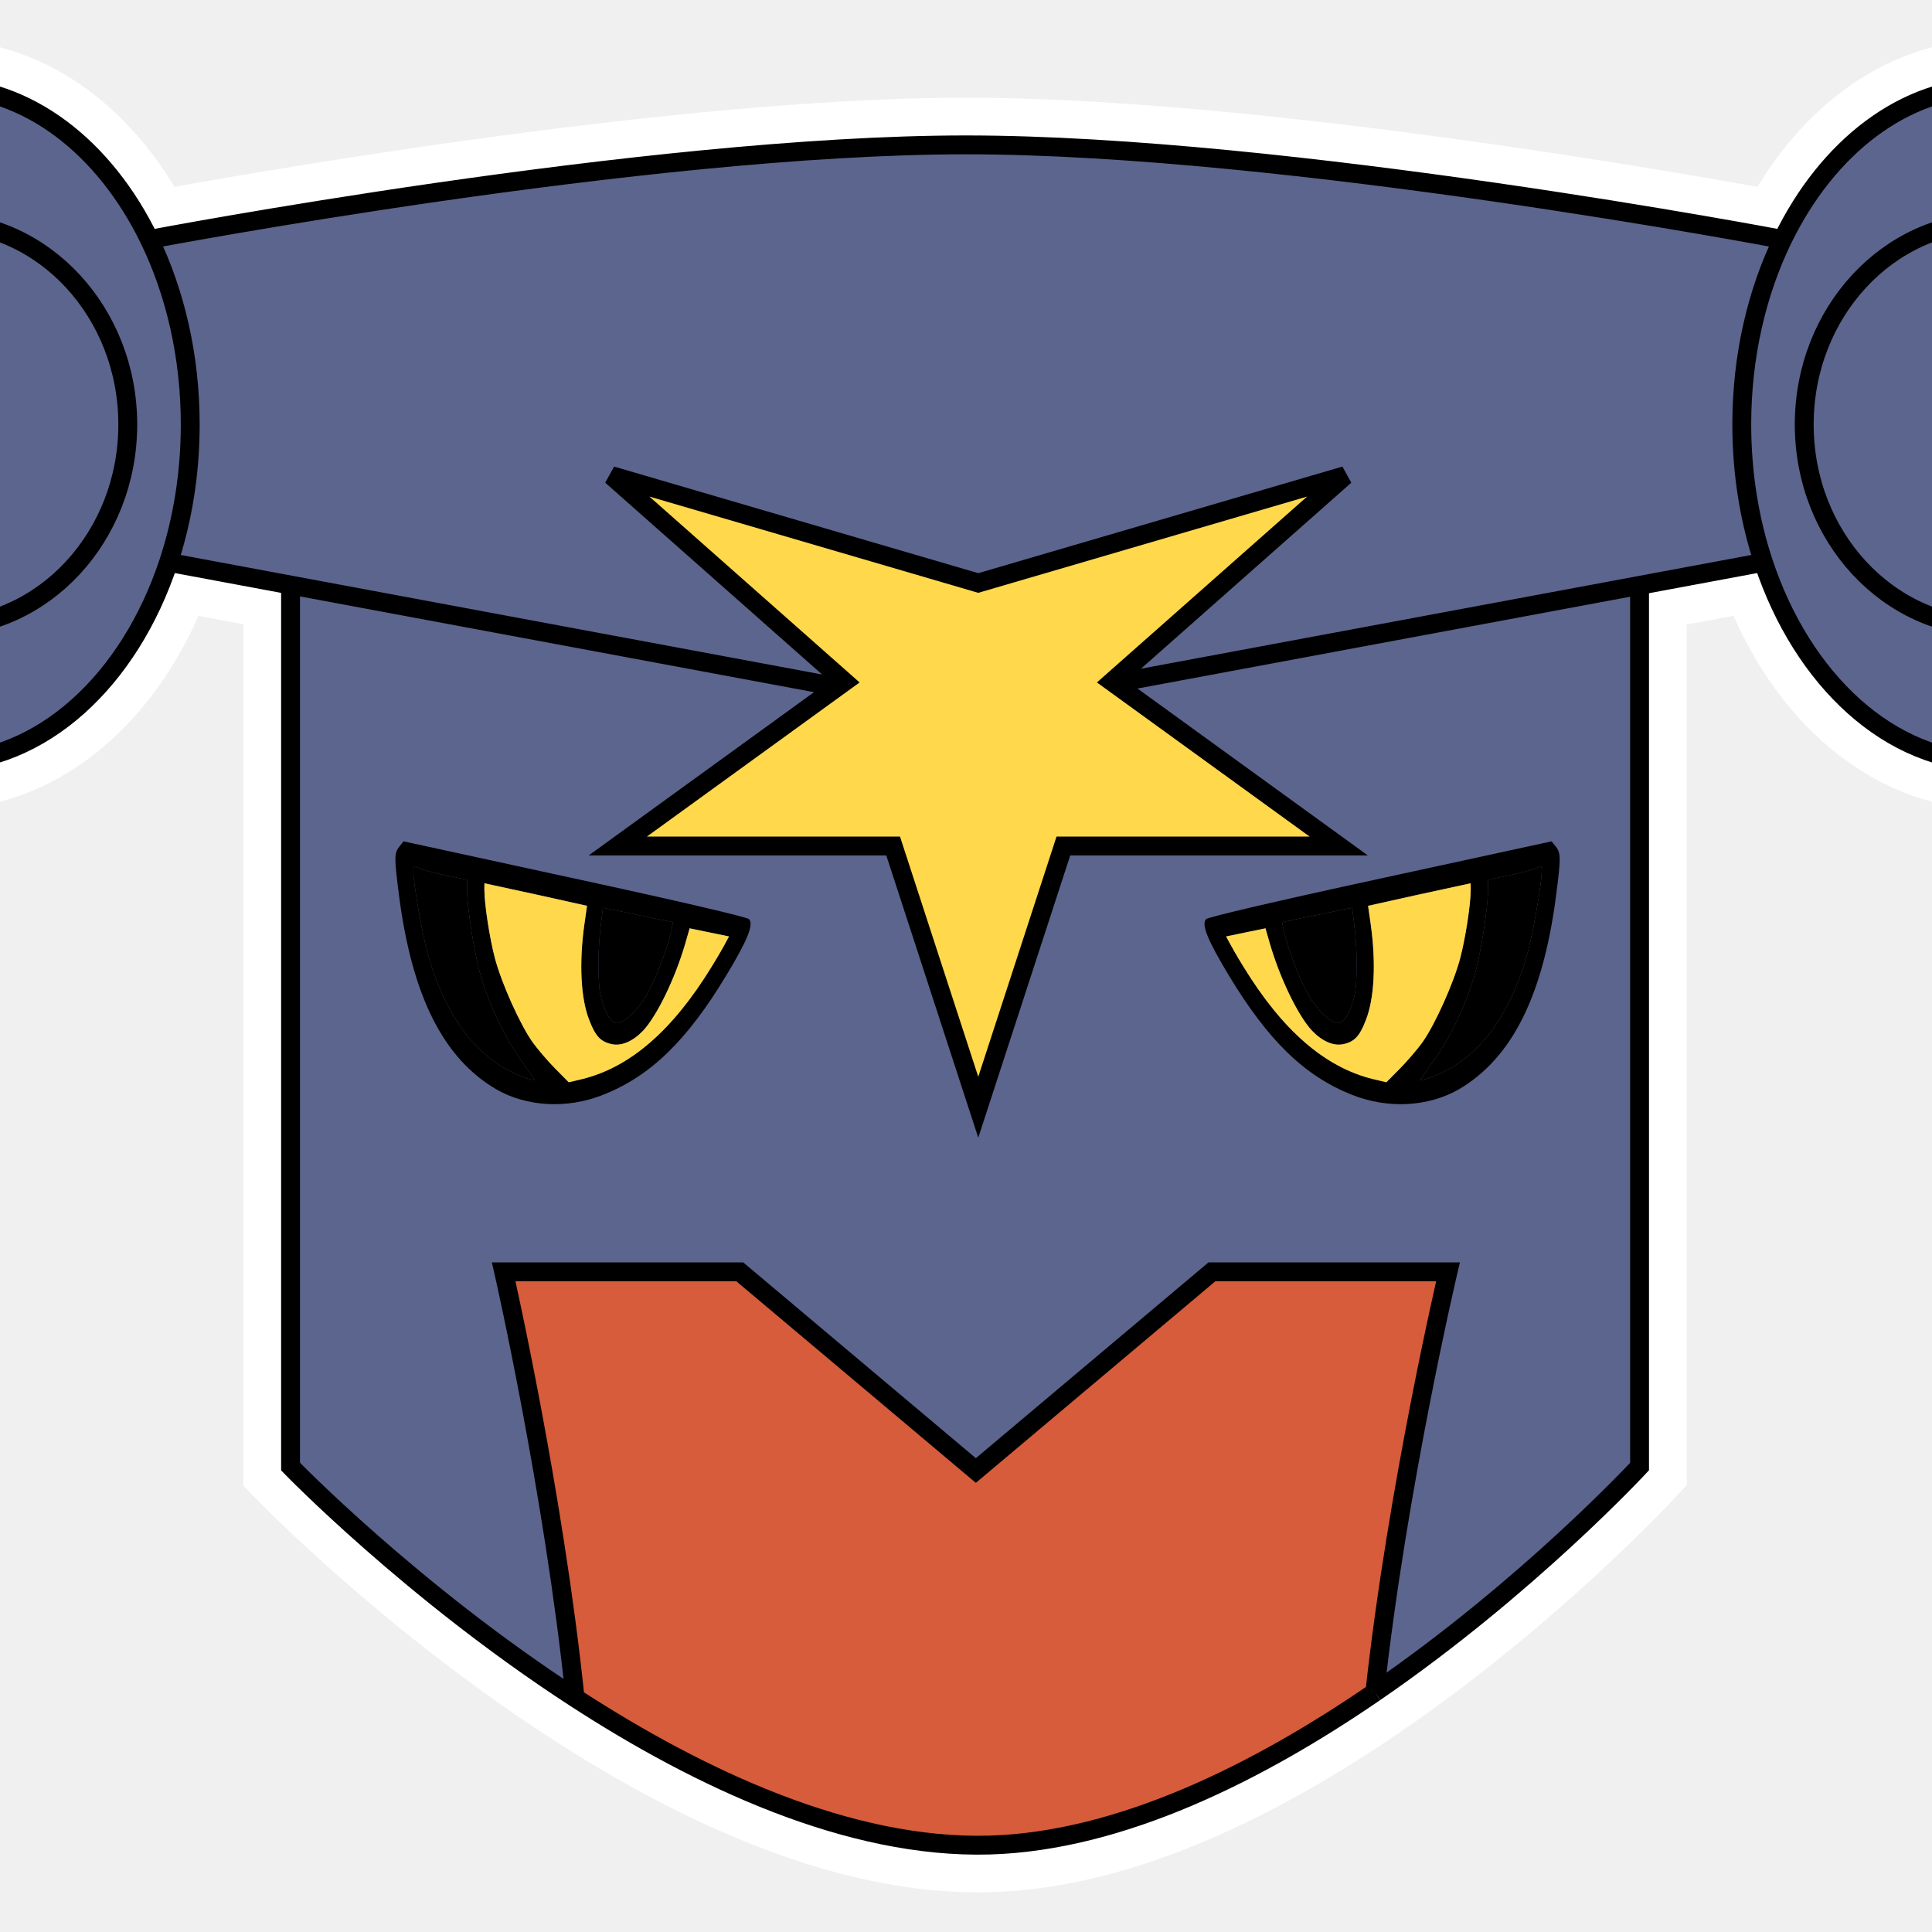
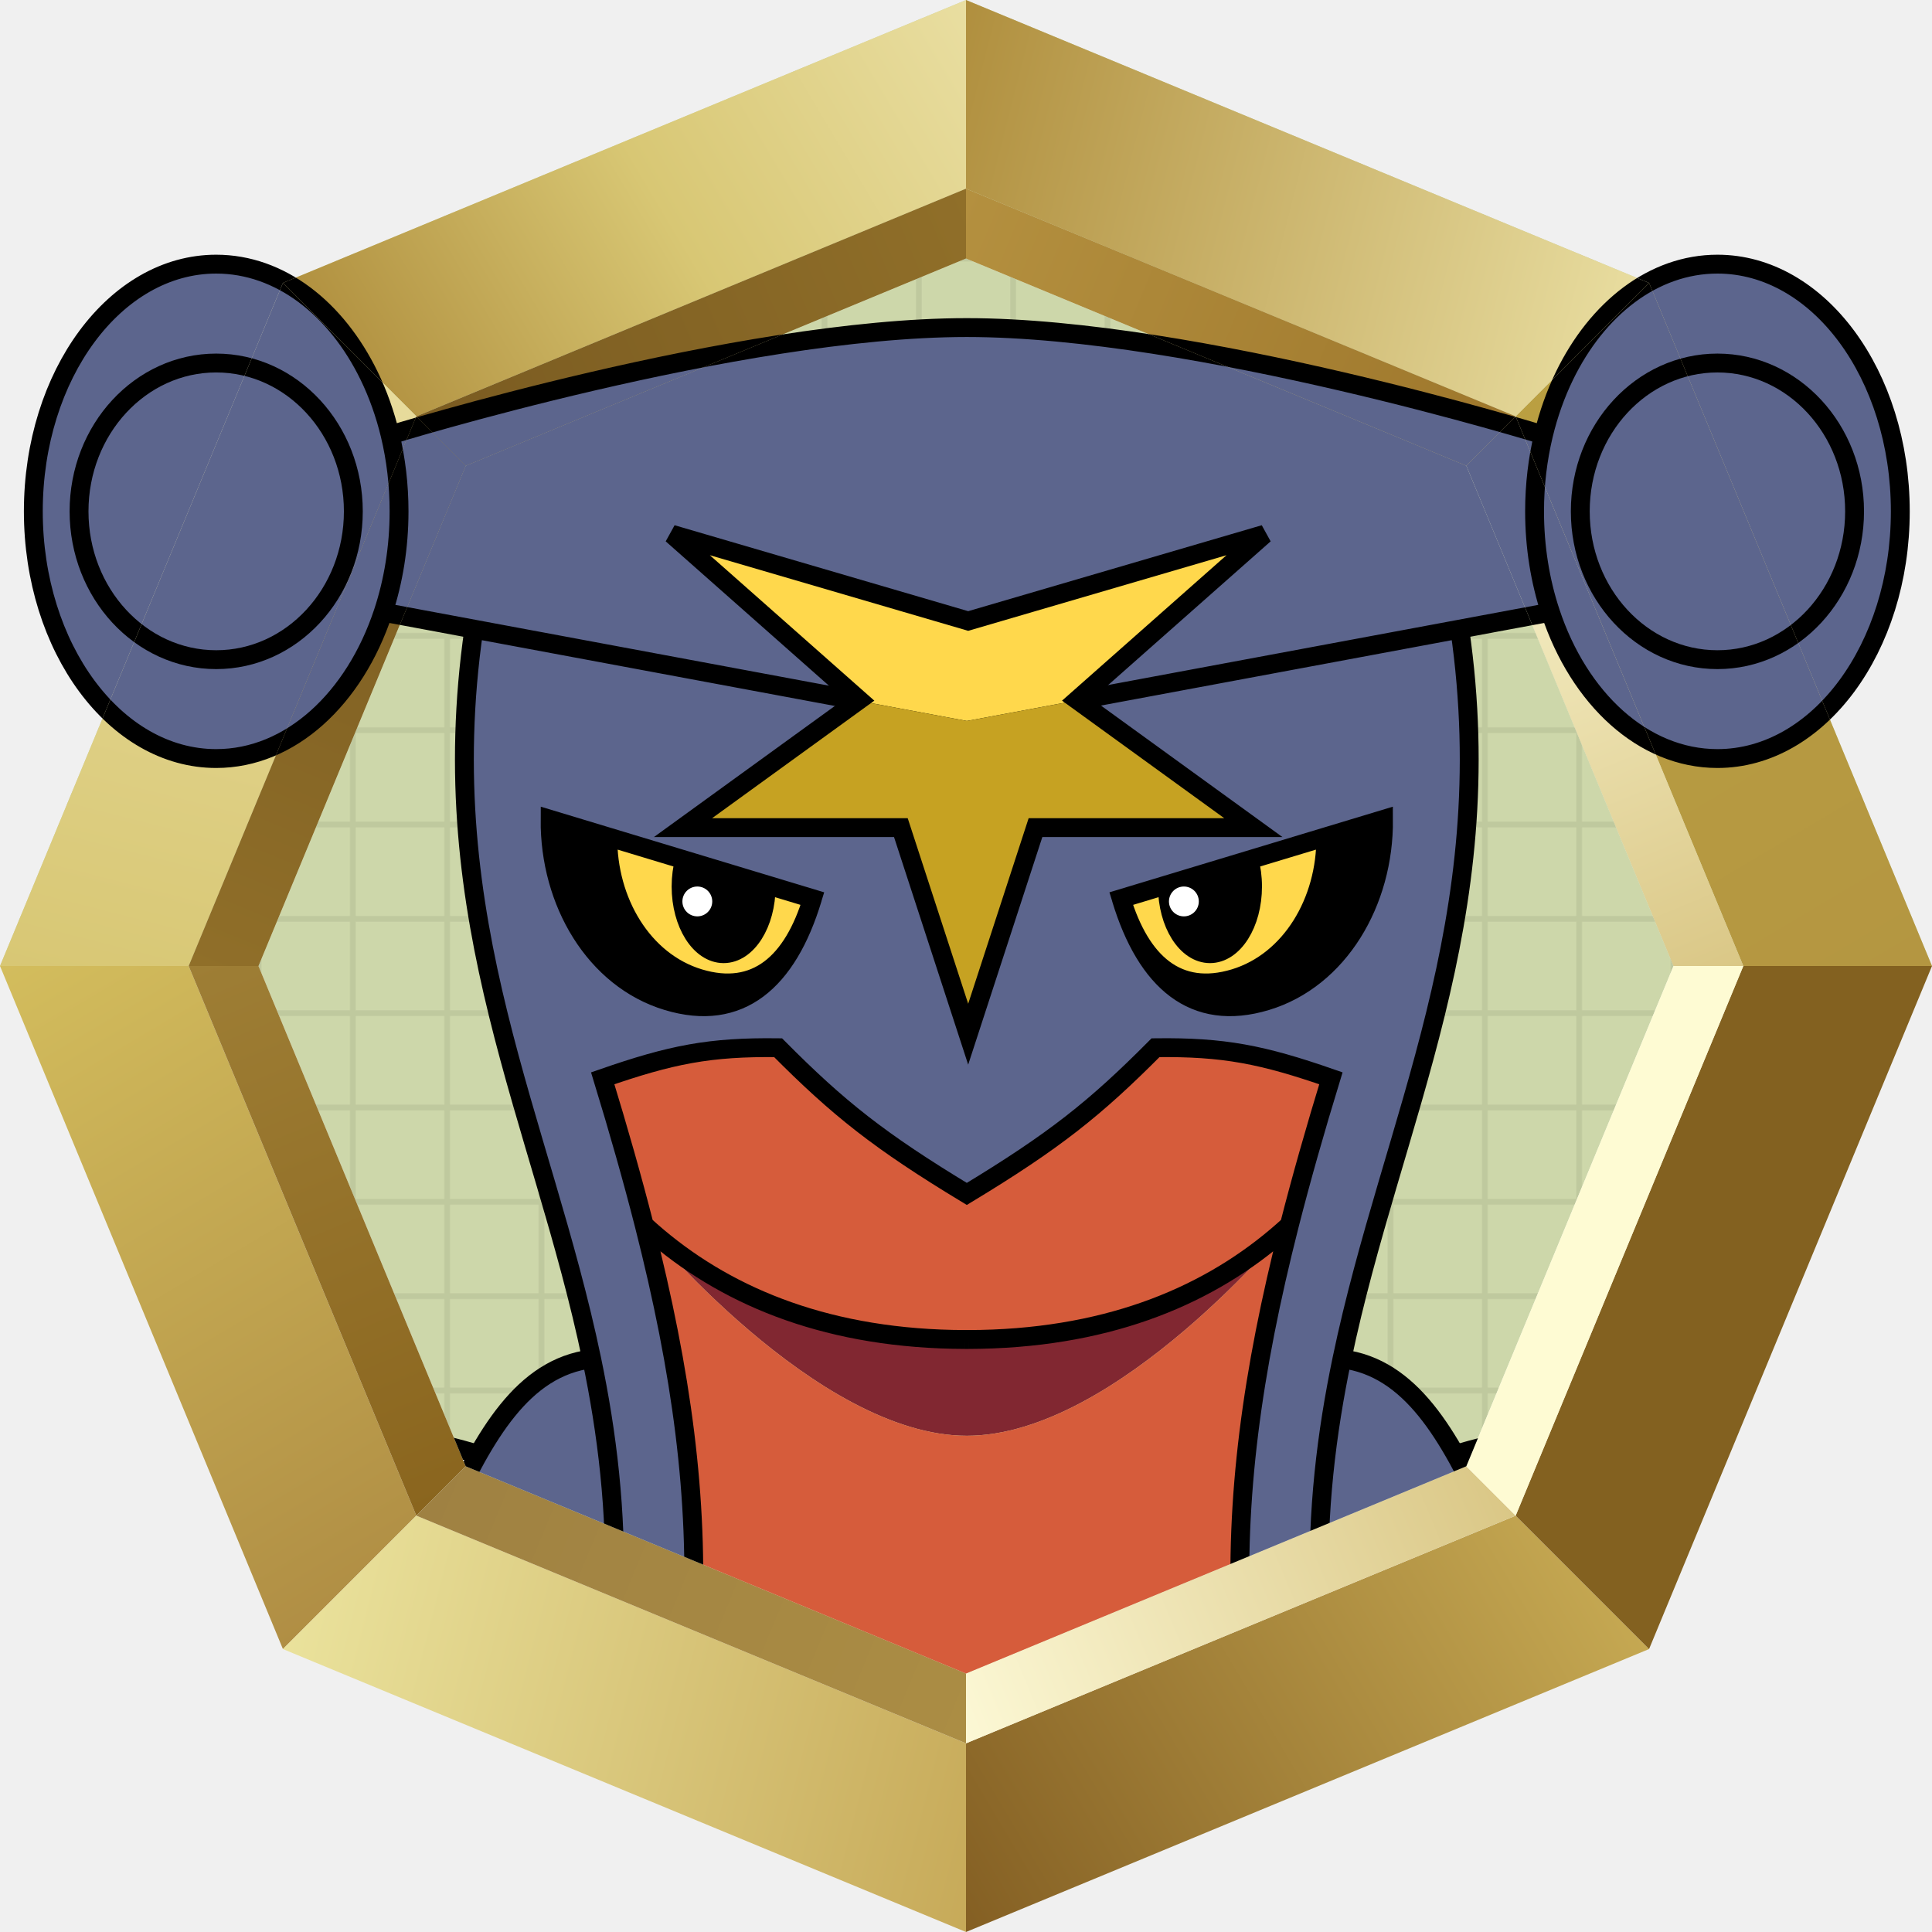
<svg xmlns="http://www.w3.org/2000/svg" width="1024" height="1024" viewBox="0 0 1024 1024" fill="none">
-   <g clip-path="url(#clip0_58_2)">
-     <path fill-rule="evenodd" clip-rule="evenodd" d="M1055.59 404C1128.72 404 1188 323.859 1188 225C1188 126.141 1128.72 46 1055.59 46C1009.25 46 968.47 78.179 944.811 126.908C931.132 155.08 923.176 188.784 923.176 225C923.176 251.013 927.281 275.73 934.663 298.032C955.334 360.486 1001.7 404 1055.59 404ZM956.279 225C956.279 284.315 1000.74 332.4 1055.59 332.4C1110.43 332.4 1154.9 284.315 1154.9 225C1154.9 165.685 1110.43 117.6 1055.59 117.6C1000.74 117.6 956.279 165.685 956.279 225Z" fill="#5C658D" />
-     <path fill-rule="evenodd" clip-rule="evenodd" d="M-164 225C-164 323.859 -104.717 404 -31.588 404C22.298 404 68.666 360.486 89.337 298.032C96.719 275.73 100.824 251.013 100.824 225C100.824 188.784 92.868 155.08 79.189 126.908C55.53 78.179 14.751 46 -31.588 46C-104.717 46 -164 126.141 -164 225ZM67.721 225C67.721 284.315 23.259 332.4 -31.588 332.4C-86.435 332.4 -130.897 284.315 -130.897 225C-130.897 165.685 -86.435 117.6 -31.588 117.6C23.259 117.6 67.721 165.685 67.721 225Z" fill="#5C658D" />
-     <path d="M-31.588 332.4C23.259 332.4 67.721 284.315 67.721 225C67.721 165.685 23.259 117.6 -31.588 117.6C-86.435 117.6 -130.897 165.685 -130.897 225C-130.897 284.315 -86.435 332.4 -31.588 332.4Z" fill="#5C658D" />
-     <path d="M728.704 896.904L728.698 896.959L728.758 896.918C809.886 841.228 869 777.314 869 777.314V310.268L512 376.792L154 310.081V777.314C154 777.314 218.024 843.515 304.794 899.872C293.437 790.409 266.97 674.09 266.97 674.09H392.095L517.22 779.405L642.345 674.09H767.47C767.47 674.09 740.607 788.29 728.704 896.904Z" fill="#5C658D" />
-     <path d="M512 376.792L869 310.268L934.663 298.032C927.281 275.73 923.176 251.013 923.176 225C923.176 188.784 931.132 155.08 944.811 126.908C944.811 126.908 681.989 76.788 512 76.788C342.011 76.788 79.189 126.908 79.189 126.908C92.868 155.08 100.824 188.784 100.824 225C100.824 251.013 96.719 275.73 89.337 298.032L154 310.081L512 376.792Z" fill="#5C658D" />
-     <path d="M1055.59 332.4C1000.74 332.4 956.279 284.315 956.279 225C956.279 165.685 1000.74 117.6 1055.59 117.6C1110.43 117.6 1154.9 165.685 1154.9 225C1154.9 284.315 1110.43 332.4 1055.59 332.4Z" fill="#5C658D" />
-     <path d="M728.698 896.959L728.704 896.904C740.607 788.29 767.47 674.09 767.47 674.09H642.345L517.22 779.405L392.095 674.09H266.97C266.97 674.09 293.437 790.409 304.794 899.872C370.872 942.79 450.141 980 524.37 977.917C594.414 975.951 667.761 938.779 728.698 896.959Z" fill="#D65C3B" />
-     <path d="M154 310V310.081M728.698 896.959L728.704 896.904C740.607 788.29 767.47 674.09 767.47 674.09H642.345L517.22 779.405L392.095 674.09H266.97C266.97 674.09 293.437 790.409 304.794 899.872M728.698 896.959L728.69 897.024M728.698 896.959C728.718 896.945 728.738 896.932 728.758 896.918M728.698 896.959C667.761 938.779 594.414 975.951 524.37 977.917C450.141 980 370.872 942.79 304.794 899.872M728.698 896.959L728.758 896.918M304.796 899.896L304.794 899.872M304.794 899.872C218.024 843.515 154 777.314 154 777.314V310.081M869 310.268V777.314C869 777.314 809.886 841.228 728.758 896.918M154 310.081L512 376.792L869 310.268M869 310.268L934.663 298.032M512 376.792L934.663 298.032M944.811 126.908C968.47 78.179 1009.25 46 1055.59 46C1128.72 46 1188 126.141 1188 225C1188 323.859 1128.72 404 1055.59 404C1001.7 404 955.334 360.486 934.663 298.032C927.281 275.73 923.176 251.013 923.176 225C923.176 188.784 931.132 155.08 944.811 126.908ZM79.189 126.908C55.53 78.179 14.751 46 -31.588 46C-104.717 46 -164 126.141 -164 225C-164 323.859 -104.717 404 -31.588 404C22.298 404 68.666 360.486 89.337 298.032C96.719 275.73 100.824 251.013 100.824 225C100.824 188.784 92.868 155.08 79.189 126.908ZM89.337 298.032L154 310.081M79.189 126.908C79.189 126.908 342.011 76.788 512 76.788C681.989 76.788 944.811 126.908 944.811 126.908M1055.59 332.4C1000.74 332.4 956.279 284.315 956.279 225C956.279 165.685 1000.74 117.6 1055.59 117.6C1110.43 117.6 1154.9 165.685 1154.9 225C1154.9 284.315 1110.43 332.4 1055.59 332.4ZM-31.588 332.4C23.259 332.4 67.721 284.315 67.721 225C67.721 165.685 23.259 117.6 -31.588 117.6C-86.435 117.6 -130.897 165.685 -130.897 225C-130.897 284.315 -86.435 332.4 -31.588 332.4Z" stroke="white" stroke-width="50" />
-     <path fill-rule="evenodd" clip-rule="evenodd" d="M1055.59 404C1128.72 404 1188 323.859 1188 225C1188 126.141 1128.72 46 1055.59 46C1009.25 46 968.47 78.179 944.811 126.908C931.132 155.08 923.176 188.784 923.176 225C923.176 251.013 927.281 275.73 934.663 298.032C955.334 360.486 1001.7 404 1055.59 404ZM956.279 225C956.279 284.315 1000.74 332.4 1055.59 332.4C1110.43 332.4 1154.9 284.315 1154.9 225C1154.9 165.685 1110.43 117.6 1055.59 117.6C1000.74 117.6 956.279 165.685 956.279 225Z" fill="#5C658D" />
-     <path fill-rule="evenodd" clip-rule="evenodd" d="M-164 225C-164 323.859 -104.717 404 -31.588 404C22.298 404 68.666 360.486 89.337 298.032C96.719 275.73 100.824 251.013 100.824 225C100.824 188.784 92.868 155.08 79.189 126.908C55.53 78.179 14.751 46 -31.588 46C-104.717 46 -164 126.141 -164 225ZM67.721 225C67.721 284.315 23.259 332.4 -31.588 332.4C-86.435 332.4 -130.897 284.315 -130.897 225C-130.897 165.685 -86.435 117.6 -31.588 117.6C23.259 117.6 67.721 165.685 67.721 225Z" fill="#5C658D" />
-     <path d="M-31.588 332.4C23.259 332.4 67.721 284.315 67.721 225C67.721 165.685 23.259 117.6 -31.588 117.6C-86.435 117.6 -130.897 165.685 -130.897 225C-130.897 284.315 -86.435 332.4 -31.588 332.4Z" fill="#5C658D" />
-     <path d="M728.704 896.904L728.698 896.959L728.758 896.918C809.886 841.228 869 777.314 869 777.314V310.268L512 376.792L154 310.081V777.314C154 777.314 218.024 843.515 304.794 899.872C293.437 790.409 266.97 674.09 266.97 674.09H392.095L517.22 779.405L642.345 674.09H767.47C767.47 674.09 740.607 788.29 728.704 896.904Z" fill="#5C658D" />
-     <path d="M512 376.792L869 310.268L934.663 298.032C927.281 275.73 923.176 251.013 923.176 225C923.176 188.784 931.132 155.08 944.811 126.908C944.811 126.908 681.989 76.788 512 76.788C342.011 76.788 79.189 126.908 79.189 126.908C92.868 155.08 100.824 188.784 100.824 225C100.824 251.013 96.719 275.73 89.337 298.032L154 310.081L512 376.792Z" fill="#5C658D" />
-     <path d="M1055.59 332.4C1000.74 332.4 956.279 284.315 956.279 225C956.279 165.685 1000.74 117.6 1055.59 117.6C1110.43 117.6 1154.9 165.685 1154.9 225C1154.9 284.315 1110.43 332.4 1055.59 332.4Z" fill="#5C658D" />
-     <path d="M728.698 896.959L728.704 896.904C740.607 788.29 767.47 674.09 767.47 674.09H642.345L517.22 779.405L392.095 674.09H266.97C266.97 674.09 293.437 790.409 304.794 899.872C370.872 942.79 450.141 980 524.37 977.917C594.414 975.951 667.761 938.779 728.698 896.959Z" fill="#D65C3B" />
-     <path d="M154 310V310.081M728.698 896.959L728.704 896.904C740.607 788.29 767.47 674.09 767.47 674.09H642.345L517.22 779.405L392.095 674.09H266.97C266.97 674.09 293.437 790.409 304.794 899.872M728.698 896.959L728.69 897.024M728.698 896.959C728.718 896.945 728.738 896.932 728.758 896.918M728.698 896.959C667.761 938.779 594.414 975.951 524.37 977.917C450.141 980 370.872 942.79 304.794 899.872M728.698 896.959L728.758 896.918M304.796 899.896L304.794 899.872M304.794 899.872C218.024 843.515 154 777.314 154 777.314V310.081M869 310.268V777.314C869 777.314 809.886 841.228 728.758 896.918M154 310.081L512 376.792L869 310.268M869 310.268L934.663 298.032M512 376.792L934.663 298.032M944.811 126.908C968.47 78.179 1009.25 46 1055.59 46C1128.72 46 1188 126.141 1188 225C1188 323.859 1128.72 404 1055.59 404C1001.7 404 955.334 360.486 934.663 298.032C927.281 275.73 923.176 251.013 923.176 225C923.176 188.784 931.132 155.08 944.811 126.908ZM79.189 126.908C55.53 78.179 14.751 46 -31.588 46C-104.717 46 -164 126.141 -164 225C-164 323.859 -104.717 404 -31.588 404C22.298 404 68.666 360.486 89.337 298.032C96.719 275.73 100.824 251.013 100.824 225C100.824 188.784 92.868 155.08 79.189 126.908ZM89.337 298.032L154 310.081M79.189 126.908C79.189 126.908 342.011 76.788 512 76.788C681.989 76.788 944.811 126.908 944.811 126.908M1055.59 332.4C1000.74 332.4 956.279 284.315 956.279 225C956.279 165.685 1000.74 117.6 1055.59 117.6C1110.43 117.6 1154.9 165.685 1154.9 225C1154.9 284.315 1110.43 332.4 1055.59 332.4ZM-31.588 332.4C23.259 332.4 67.721 284.315 67.721 225C67.721 165.685 23.259 117.6 -31.588 117.6C-86.435 117.6 -130.897 165.685 -130.897 225C-130.897 284.315 -86.435 332.4 -31.588 332.4Z" stroke="black" stroke-width="10" />
-     <path fill-rule="evenodd" clip-rule="evenodd" d="M211.777 448.555C208.845 452.174 208.884 454.512 211.615 475.605C218.627 528.451 235.137 560.975 262.991 577.345C279.185 586.653 300.587 587.861 319.637 580.283C344.798 570.326 364.067 551.582 384.933 517.005C396.325 498.094 399.55 490.022 397.015 487.17C395.99 486.085 360.744 477.801 304.643 465.656L213.879 445.931L211.777 448.555ZM247.577 466.272L236.393 463.967C230.203 462.691 223.799 460.935 222.088 460.145C219.294 458.55 219.065 458.648 219.102 462.005C219.091 468.118 223.583 493.798 226.348 504.123C235.789 539.123 253.358 561.964 277.344 570.839C280.823 572.138 283.519 572.694 283.306 572.213C283.093 571.733 279.634 566.797 275.52 560.998C266.838 548.58 258.592 531.009 254.311 515.42C251.106 503.693 247.636 481.136 247.581 471.806L247.577 466.272ZM312.301 540.622C307.784 529.207 306.875 510.382 309.722 490.001L311.138 480.1L283.965 474.063L256.763 468.165L256.729 471.362C256.701 479.073 259.508 497.271 262.315 507.896C265.759 520.983 275.666 543.119 282.371 552.509C284.961 556.101 290.244 562.286 294.204 566.305L301.44 573.621L308.336 571.984C333.975 565.765 356.556 546.103 377.279 512.224C380.556 506.929 383.82 501.195 384.693 499.482L386.383 496.336L375.898 494.175L365.514 492.035L363.274 499.873C357.861 518.56 348.279 538.281 340.916 546.228C335.598 551.83 329.529 554.511 324.436 553.461C318.445 552.226 315.611 549.312 312.301 540.622ZM343.063 526.722C347.615 518.778 354.009 501.895 355.736 493.514L356.715 488.765L338.142 484.937L319.57 481.11L318.484 489.914C316.85 502.39 316.777 519.412 318.162 526.832C319.732 534.873 323.344 541.587 326.539 542.246C330.134 542.987 338.11 535.603 343.063 526.722Z" fill="black" />
-     <path d="M236.393 463.967L247.577 466.272L247.581 471.806C247.636 481.136 251.106 503.693 254.311 515.42C258.592 531.009 266.838 548.58 275.52 560.998C279.634 566.797 283.093 571.733 283.306 572.213C283.519 572.694 280.823 572.138 277.344 570.839C253.358 561.964 235.789 539.123 226.348 504.123C223.583 493.798 219.091 468.118 219.102 462.005C219.065 458.648 219.294 458.55 222.088 460.145C223.799 460.935 230.203 462.691 236.393 463.967Z" fill="black" />
-     <path d="M355.736 493.514C354.009 501.895 347.615 518.778 343.063 526.722C338.11 535.603 330.134 542.987 326.539 542.246C323.344 541.587 319.732 534.873 318.162 526.832C316.777 519.412 316.85 502.39 318.484 489.914L319.57 481.11L338.142 484.937L356.715 488.765L355.736 493.514Z" fill="black" />
-     <path d="M309.722 490.001C306.875 510.382 307.784 529.207 312.301 540.622C315.611 549.312 318.445 552.226 324.436 553.461C329.529 554.511 335.598 551.83 340.916 546.228C348.279 538.281 357.861 518.56 363.274 499.873L365.514 492.035L375.898 494.175L386.383 496.336L384.693 499.482C383.82 501.195 380.556 506.929 377.279 512.224C356.556 546.103 333.975 565.765 308.336 571.984L301.44 573.621L294.204 566.305C290.244 562.286 284.961 556.101 282.371 552.509C275.666 543.119 265.759 520.983 262.315 507.896C259.508 497.271 256.701 479.073 256.729 471.362L256.763 468.165L283.965 474.063L311.138 480.1L309.722 490.001Z" fill="#FFD84C" />
-     <path fill-rule="evenodd" clip-rule="evenodd" d="M824.47 448.555C827.402 452.174 827.363 454.512 824.632 475.605C817.619 528.451 801.11 560.975 773.256 577.345C757.062 586.653 735.659 587.861 716.61 580.283C691.449 570.326 672.18 551.582 651.314 517.005C639.921 498.094 636.696 490.022 639.231 487.17C640.257 486.085 675.503 477.801 731.604 465.656L822.368 445.931L824.47 448.555ZM788.67 466.272L799.853 463.967C806.044 462.691 812.448 460.935 814.159 460.145C816.953 458.55 817.182 458.648 817.145 462.005C817.156 468.118 812.663 493.798 809.899 504.123C800.458 539.123 782.889 561.964 758.903 570.839C755.424 572.138 752.728 572.694 752.941 572.213C753.154 571.733 756.613 566.797 760.726 560.998C769.409 548.58 777.654 531.009 781.936 515.42C785.14 503.693 788.611 481.136 788.666 471.806L788.67 466.272ZM723.946 540.622C728.463 529.207 729.372 510.382 726.524 490.001L725.108 480.1L752.282 474.063L779.484 468.165L779.518 471.362C779.546 479.073 776.738 497.271 773.932 507.896C770.487 520.983 760.581 543.119 753.876 552.509C751.286 556.101 746.002 562.286 742.043 566.305L734.806 573.621L727.911 571.984C702.272 565.765 679.691 546.103 658.968 512.224C655.691 506.929 652.427 501.195 651.554 499.482L649.864 496.336L660.349 494.175L670.733 492.035L672.973 499.873C678.386 518.56 687.968 538.281 695.331 546.228C700.649 551.83 706.718 554.511 711.811 553.461C717.802 552.226 720.636 549.312 723.946 540.622ZM693.184 526.722C688.632 518.778 682.238 501.895 680.511 493.514L679.532 488.765L698.104 484.937L716.677 481.11L717.763 489.914C719.397 502.39 719.47 519.412 718.085 526.832C716.515 534.873 712.903 541.587 709.707 542.246C706.113 542.987 698.137 535.603 693.184 526.722Z" fill="black" />
-     <path d="M799.853 463.967L788.67 466.272L788.666 471.806C788.611 481.136 785.14 503.693 781.936 515.42C777.654 531.009 769.409 548.58 760.726 560.998C756.613 566.797 753.154 571.733 752.941 572.213C752.728 572.694 755.424 572.138 758.903 570.839C782.889 561.964 800.458 539.123 809.899 504.123C812.663 493.798 817.156 468.118 817.145 462.005C817.182 458.648 816.953 458.55 814.159 460.145C812.448 460.935 806.044 462.691 799.853 463.967Z" fill="black" />
-     <path d="M680.511 493.514C682.238 501.895 688.632 518.778 693.184 526.722C698.137 535.603 706.113 542.987 709.707 542.246C712.903 541.587 716.515 534.873 718.085 526.832C719.47 519.412 719.397 502.39 717.763 489.914L716.677 481.11L698.104 484.937L679.532 488.765L680.511 493.514Z" fill="black" />
-     <path d="M726.524 490.001C729.372 510.382 728.463 529.207 723.946 540.622C720.636 549.312 717.802 552.226 711.811 553.461C706.718 554.511 700.649 551.83 695.331 546.228C687.968 538.281 678.386 518.56 672.973 499.873L670.733 492.035L660.349 494.175L649.864 496.336L651.554 499.482C652.427 501.195 655.691 506.929 658.968 512.224C679.691 546.103 702.272 565.765 727.911 571.984L734.806 573.621L742.043 566.305C746.002 562.286 751.286 556.101 753.876 552.509C760.581 543.119 770.487 520.983 773.932 507.896C776.738 497.271 779.546 479.073 779.518 471.362L779.484 468.165L752.282 474.063L725.108 480.1L726.524 490.001Z" fill="#FFD84C" />
-     <path d="M594.056 357.192L589.382 361.325L594.435 364.986L709.557 448.397H563.613L562.489 451.849L518.5 586.86L474.511 451.849L473.387 448.397H327.443L442.565 364.986L447.618 361.325L442.944 357.192L324.09 252.091L517.095 308.593L518.5 309.004L519.904 308.593L712.909 252.091L594.056 357.192Z" fill="#FFD84C" stroke="black" stroke-width="10" />
+   <mask id="mask0_2_39" style="mask-type:alpha" maskUnits="userSpaceOnUse" x="0" y="0" width="1024" height="887">
+     <path d="M777.165 246.835L512 137L246.835 246.835L137 512L246.835 777.165L512 887L777.165 777.165L887 512L777.165 246.835Z" fill="#D9D9D9" />
+     <path d="M149.961 149.961L0 512H100L220.672 220.672L149.961 149.961Z" fill="#D9D9D9" />
+     <path d="M220.672 220.672L100 512H137L246.835 246.835L220.672 220.672Z" fill="#D9D9D9" />
+     <path d="M512 0L149.961 149.961L220.672 220.672L512 100V0Z" fill="#D9D9D9" />
+     <path d="M512 100L220.672 220.672L246.835 246.835L512 137V100Z" fill="#D9D9D9" />
+     <path d="M803.328 220.672L512 100V137L777.165 246.835L803.328 220.672Z" fill="#D9D9D9" />
+     <path d="M512 100L803.328 220.672L874.039 149.961L512 0V100Z" fill="#D9D9D9" />
+     <path d="M924 512L803.328 220.672L777.165 246.835L887 512H924Z" fill="#D9D9D9" />
+     <path d="M803.328 220.672L924 512H1024L874.039 149.961L803.328 220.672Z" fill="#D9D9D9" />
+   </mask>
+   <g mask="url(#mask0_2_39)">
+     <rect width="1024" height="1024" fill="url(#pattern0_2_39)" />
+   </g>
+   <path d="M512 0L149.961 149.961L220.672 220.672L512 100V0Z" fill="url(#paint0_linear_2_39)" />
+   <path d="M149.961 149.961L0 512H100L220.672 220.672L149.961 149.961Z" fill="url(#paint1_linear_2_39)" />
+   <path d="M0 512L149.961 874.039L220.672 803.328L100 512H0Z" fill="url(#paint2_linear_2_39)" />
+   <path d="M149.961 874.039L512 1024L512 924L220.672 803.328L149.961 874.039Z" fill="url(#paint3_linear_2_39)" />
+   <path d="M512 1024L874.039 874.039L803.328 803.328L512 924L512 1024Z" fill="url(#paint4_linear_2_39)" />
+   <path d="M874.039 874.039L1024 512H924L803.328 803.328L874.039 874.039Z" fill="url(#paint5_linear_2_39)" />
+   <path d="M1024 512L874.039 149.961L803.328 220.672L924 512H1024Z" fill="url(#paint6_linear_2_39)" />
+   <path d="M874.039 149.961L512 0L512 100L803.328 220.672L874.039 149.961Z" fill="url(#paint7_linear_2_39)" />
+   <path d="M512 100L220.672 220.672L246.835 246.835L512 137V100Z" fill="url(#paint8_linear_2_39)" />
+   <path d="M220.672 220.672L100 512H137L246.835 246.835L220.672 220.672Z" fill="url(#paint9_linear_2_39)" />
+   <path d="M100 512L220.672 803.328L246.835 777.165L137 512H100Z" fill="url(#paint10_linear_2_39)" />
+   <path d="M220.672 803.328L512 924V887L246.835 777.165L220.672 803.328Z" fill="url(#paint11_linear_2_39)" />
+   <path d="M512 924L803.328 803.328L777.165 777.165L512 887V924Z" fill="url(#paint12_linear_2_39)" />
+   <path d="M803.328 803.328L924 512H887L777.165 777.165L803.328 803.328Z" fill="url(#paint13_linear_2_39)" />
+   <path d="M924 512L803.328 220.672L777.165 246.835L887 512H924Z" fill="url(#paint14_linear_2_39)" />
+   <path d="M803.328 220.672L512 100V137L777.165 246.835L803.328 220.672Z" fill="url(#paint15_linear_2_39)" />
+   <mask id="mask1_2_39" style="mask-type:alpha" maskUnits="userSpaceOnUse" x="0" y="0" width="1024" height="887">
+     <path d="M777.165 246.835L512 137L246.835 246.835L137 512L246.835 777.165L512 887L777.165 777.165L887 512L777.165 246.835Z" fill="#D9D9D9" />
+     <path d="M149.961 149.961L0 512H100L220.672 220.672L149.961 149.961Z" fill="#D9D9D9" />
+     <path d="M220.672 220.672L100 512H137L246.835 246.835L220.672 220.672Z" fill="#D9D9D9" />
+     <path d="M512 0L149.961 149.961L220.672 220.672L512 100V0Z" fill="#D9D9D9" />
+     <path d="M512 100L220.672 220.672L246.835 246.835L512 137V100Z" fill="#D9D9D9" />
+     <path d="M803.328 220.672L512 100V137L777.165 246.835L803.328 220.672Z" fill="#D9D9D9" />
+     <path d="M512 100L803.328 220.672L874.039 149.961L512 0V100Z" fill="#D9D9D9" />
+     <path d="M924 512L803.328 220.672L777.165 246.835L887 512H924Z" fill="#D9D9D9" />
+     <path d="M803.328 220.672L924 512H1024L874.039 149.961L803.328 220.672Z" fill="#D9D9D9" />
+     <path d="M874.039 149.961L1024 512V0H512L874.039 149.961Z" fill="#D9D9D9" />
+     <path d="M0 512L149.961 149.961L512 0H0V512Z" fill="#D9D9D9" />
+   </mask>
+   <g mask="url(#mask1_2_39)">
+     <path d="M844.829 760.426C811.778 760.35 792.16 763.549 754.845 776.155L794.622 836.739C821.024 807.512 831.758 790.782 844.829 760.426Z" fill="white" />
+     <path d="M886.817 827.873C854.219 833.321 835.41 839.752 800.727 858.416L850.067 911.502C871.215 878.275 879.003 859.986 886.817 827.873Z" fill="white" />
+     <path d="M180.031 760.426C213.081 760.35 232.7 763.549 270.014 776.155L230.238 836.739C203.836 807.512 193.101 790.782 180.031 760.426Z" fill="white" />
+     <path d="M138.042 827.873C170.641 833.321 189.449 839.752 224.133 858.416L174.793 911.502C153.645 878.275 145.857 859.986 138.042 827.873Z" fill="white" />
+     <path d="M844.829 760.426C811.778 760.35 792.16 763.549 754.845 776.155L794.622 836.739C821.024 807.512 831.758 790.782 844.829 760.426Z" stroke="black" stroke-width="10" />
+     <path d="M886.817 827.873C854.219 833.321 835.41 839.752 800.727 858.416L850.067 911.502C871.215 878.275 879.003 859.986 886.817 827.873Z" stroke="black" stroke-width="10" />
+     <path d="M180.031 760.426C213.081 760.35 232.7 763.549 270.014 776.155L230.238 836.739C203.836 807.512 193.101 790.782 180.031 760.426Z" stroke="black" stroke-width="10" />
+     <path d="M138.042 827.873C170.641 833.321 189.449 839.752 224.133 858.416L174.793 911.502C153.645 878.275 145.857 859.986 138.042 827.873Z" stroke="black" stroke-width="10" />
+     <path d="M513.155 329.146L356.147 283.183L455.426 370.973L454.849 371.391L512.43 382.121L571.164 371.176L570.884 370.973L670.162 283.183L513.155 329.146Z" fill="#FFD84C" />
+     <path d="M362.018 438.651H477.476L513.155 548.155L548.833 438.651H664.291L571.164 371.176L512.43 382.121L454.849 371.391L362.018 438.651Z" fill="#C6A222" />
+     <path fill-rule="evenodd" clip-rule="evenodd" d="M512.43 632.806C466.043 604.737 444.535 587.642 412.406 555.309C376.22 554.86 355.859 558.871 319.456 571.526C327.803 598.799 335.208 624.819 341.448 649.295C341.448 649.295 432.704 761.005 512.475 760.986C592.217 760.966 683.411 649.295 683.411 649.295C689.651 624.819 697.056 598.799 705.404 571.526C669.001 558.871 648.639 554.86 612.454 555.309C580.324 587.642 558.817 604.737 512.43 632.806ZM512.43 709.962H512.418C512.422 709.962 512.426 709.962 512.43 709.962ZM512.43 709.962H512.418C512.422 709.962 512.426 709.962 512.43 709.962Z" fill="#812731" />
+     <path d="M341.448 649.295C381.334 805.934 377.243 914.251 319.456 1088.88C406.471 1152.16 447.821 1193.69 512.43 1275.12C577.038 1193.69 618.389 1152.16 705.404 1088.88C647.617 914.251 643.526 805.934 683.411 649.295C683.411 649.295 592.217 760.966 512.475 760.986C432.704 761.005 341.448 649.295 341.448 649.295Z" fill="#D65C3B" />
+     <path d="M206.801 230.577C209.856 243.315 211.507 256.908 211.507 271.022C211.507 290.063 208.503 308.155 203.1 324.48L251.162 333.436L512.43 382.121L773.697 333.436L821.76 324.48C816.357 308.155 813.353 290.063 813.353 271.022C813.353 256.908 815.004 243.315 818.059 230.577C818.059 230.577 633.84 173.62 512.43 173.62C391.019 173.62 206.801 230.577 206.801 230.577Z" fill="#5C658D" />
+     <path d="M114.586 140C61.057 140 17.664 198.661 17.664 271.022C17.664 343.384 61.057 402.045 114.586 402.045C154.029 402.045 187.969 370.194 203.1 324.48C208.503 308.155 211.507 290.063 211.507 271.022C211.507 256.908 209.856 243.315 206.801 230.577C204.118 219.391 200.353 208.864 195.671 199.222C178.354 163.554 148.504 140 114.586 140Z" fill="#5C658D" />
+     <path d="M821.76 324.48C836.891 370.194 870.831 402.045 910.274 402.045C963.802 402.045 1007.2 343.384 1007.2 271.022C1007.2 198.661 963.802 140 910.274 140C876.355 140 846.506 163.554 829.188 199.222C824.507 208.864 820.741 219.391 818.059 230.577C815.004 243.315 813.353 256.908 813.353 271.022C813.353 290.063 816.357 308.155 821.76 324.48Z" fill="#5C658D" />
+     <path d="M319.456 1088.88C377.243 914.251 381.334 805.934 341.448 649.295C335.208 624.819 327.803 598.799 319.456 571.526C355.859 558.871 376.22 554.86 412.406 555.309C444.535 587.642 466.043 604.737 512.43 632.806C558.817 604.737 580.324 587.642 612.454 555.309C648.639 554.86 669.001 558.871 705.404 571.526C697.056 598.799 689.651 624.819 683.411 649.295C643.526 805.934 647.617 914.251 705.404 1088.88C697.855 1094.37 690.649 1099.7 683.743 1104.9C611.039 1159.67 571.433 1200.75 512.43 1275.12C512.445 1275.14 512.46 1275.16 512.475 1275.18L512.43 1275.2L557.846 1300.36L844.949 1118.54C813.566 1079.04 776.928 1052.34 745.353 1051.31C713.932 972.661 701.105 905.955 699.327 846.421C697.967 800.876 703.074 759.529 711.269 720.246C737.671 593.684 796.132 488.536 773.697 333.436L512.43 382.121L251.162 333.436C228.728 488.536 287.189 593.684 313.591 720.246C321.786 759.529 326.892 800.876 325.532 846.421C323.754 905.955 310.927 972.661 279.507 1051.31C244.77 1052.44 203.906 1084.65 170.651 1130.77L469.324 1299.08L512.43 1275.2L512.384 1275.18C512.399 1275.16 512.415 1275.14 512.43 1275.12C453.426 1200.75 413.821 1159.67 341.117 1104.9C334.21 1099.7 327.005 1094.37 319.456 1088.88Z" fill="#5C658D" />
+     <path d="M194.072 1000.28C242.327 996.327 249.446 897.84 325.532 846.421C326.892 800.876 321.786 759.529 313.591 720.246C239.954 729.343 234.021 865.802 164.407 913.266C92.025 923.549 -25.449 822.293 -65.397 859.078C-65.397 859.078 -24.657 853.056 -14.374 893.489C-4.09 933.922 -45.225 949.259 -45.225 949.259C8.676 932.123 96.202 976.098 154.519 993.607C170.234 998.326 183.828 1001.12 194.072 1000.28Z" fill="#5C658D" />
+     <path d="M83.718 1344C78.119 1195.71 93.94 1119.09 154.519 993.607C96.202 976.098 8.676 932.123 -45.225 949.259C-62.828 1126.66 -29.627 1211.39 83.718 1344Z" fill="#5C658D" />
+     <path d="M870.341 993.607C930.92 1119.09 946.74 1195.71 941.141 1344C1054.49 1211.39 1087.69 1126.66 1070.08 949.259C1016.18 932.123 928.658 976.098 870.341 993.607Z" fill="#5C658D" />
+     <path d="M699.327 846.421C775.413 897.84 782.533 996.327 830.788 1000.28C841.031 1001.12 854.626 998.326 870.341 993.607C928.658 976.098 1016.18 932.123 1070.08 949.259C1070.08 949.259 1028.95 933.922 1039.23 893.489C1049.52 853.056 1090.26 859.078 1090.26 859.078C1050.31 822.293 932.835 923.549 860.453 913.266C790.839 865.802 784.906 729.343 711.269 720.246C703.074 759.529 697.967 800.876 699.327 846.421Z" fill="#5C658D" />
+     <path d="M1070.08 949.259C1118.01 945.282 1186.77 995.932 1186.77 995.932C1190.33 901.4 1090.26 859.078 1090.26 859.078C1090.26 859.078 1049.52 853.056 1039.23 893.489C1028.95 933.922 1070.08 949.259 1070.08 949.259Z" fill="white" />
+     <path d="M-161.907 995.932C-161.907 995.932 -93.146 945.282 -45.225 949.259C-45.225 949.259 -4.09 933.922 -14.374 893.489C-24.657 853.056 -65.397 859.078 -65.397 859.078C-65.397 859.078 -165.467 901.4 -161.907 995.932Z" fill="white" />
+     <path d="M512.43 632.806C466.043 604.737 444.535 587.642 412.406 555.309C376.22 554.86 355.859 558.871 319.456 571.526C327.803 598.799 335.208 624.819 341.448 649.295C378.57 683.403 429.571 706.879 498.458 709.68C502.763 709.855 507.139 709.95 511.585 709.961C511.866 709.961 512.148 709.962 512.43 709.962C512.712 709.962 512.993 709.961 513.274 709.961C517.721 709.95 522.096 709.855 526.401 709.68C595.288 706.879 646.289 683.403 683.411 649.295C689.651 624.819 697.056 598.799 705.404 571.526C669.001 558.871 648.639 554.86 612.454 555.309C580.324 587.642 558.817 604.737 512.43 632.806Z" fill="#D65C3B" />
+     <path d="M512.43 1065.35C443.768 1065.35 341.117 1104.9 341.117 1104.9C413.821 1159.67 453.426 1200.75 512.43 1275.12C571.433 1200.75 611.039 1159.67 683.743 1104.9C683.743 1104.9 581.092 1065.35 512.43 1065.35Z" fill="#FFD84C" />
+     <path fill-rule="evenodd" clip-rule="evenodd" d="M412.406 555.309C444.535 587.642 466.043 604.737 512.43 632.806C558.817 604.737 580.324 587.642 612.454 555.309C648.639 554.86 669.001 558.871 705.404 571.526C697.056 598.799 689.651 624.819 683.411 649.295C646.289 683.403 595.288 706.879 526.401 709.68C522.096 709.855 517.721 709.95 513.274 709.961C513.003 709.961 512.732 709.962 512.46 709.962H512.458H512.447H512.441H512.43H512.418H512.418H512.412C512.136 709.962 511.86 709.961 511.585 709.961C507.139 709.95 502.763 709.855 498.458 709.68C429.571 706.879 378.57 683.403 341.448 649.295C335.208 624.819 327.803 598.799 319.456 571.526C355.859 558.871 376.22 554.86 412.406 555.309Z" fill="#D65C3B" />
+     <path d="M154.519 993.607C93.94 1119.09 78.119 1195.71 83.718 1344C-29.627 1211.39 -62.828 1126.66 -45.225 949.259M154.519 993.607C170.234 998.326 183.828 1001.12 194.072 1000.28C242.327 996.327 249.446 897.84 325.532 846.421M154.519 993.607C96.202 976.098 8.676 932.123 -45.225 949.259M-45.225 949.259C-45.225 949.259 -4.09 933.922 -14.374 893.489C-24.657 853.056 -65.397 859.078 -65.397 859.078M-45.225 949.259C-93.146 945.282 -161.907 995.932 -161.907 995.932C-165.467 901.4 -65.397 859.078 -65.397 859.078M-65.397 859.078C-25.449 822.293 92.025 923.549 164.407 913.266C234.021 865.802 239.954 729.343 313.591 720.246M1090.26 859.078C1090.26 859.078 1049.52 853.056 1039.23 893.489C1028.95 933.922 1070.08 949.259 1070.08 949.259M1090.26 859.078C1050.31 822.293 932.835 923.549 860.453 913.266C790.839 865.802 784.906 729.343 711.269 720.246M1090.26 859.078C1090.26 859.078 1190.33 901.4 1186.77 995.932C1186.77 995.932 1118.01 945.282 1070.08 949.259M1070.08 949.259C1087.69 1126.66 1054.49 1211.39 941.141 1344C946.74 1195.71 930.92 1119.09 870.341 993.607M1070.08 949.259C1016.18 932.123 928.658 976.098 870.341 993.607M870.341 993.607C854.626 998.326 841.031 1001.12 830.788 1000.28C782.533 996.327 775.413 897.84 699.327 846.421M711.269 720.246C703.074 759.529 697.967 800.876 699.327 846.421C701.105 905.955 713.932 972.661 745.353 1051.31C776.928 1052.34 813.566 1079.04 844.949 1118.54L557.846 1300.36L512.43 1275.2M711.269 720.246C737.671 593.684 796.132 488.536 773.697 333.436M773.697 333.436L512.43 382.121L251.162 333.436M773.697 333.436L821.76 324.48M818.059 230.577C815.004 243.315 813.353 256.908 813.353 271.022C813.353 290.063 816.357 308.155 821.76 324.48C836.891 370.194 870.831 402.045 910.274 402.045C963.802 402.045 1007.2 343.384 1007.2 271.022C1007.2 198.661 963.802 140 910.274 140C876.355 140 846.506 163.554 829.188 199.222C824.507 208.864 820.741 219.391 818.059 230.577ZM818.059 230.577C818.059 230.577 633.84 173.62 512.43 173.62C391.019 173.62 206.801 230.577 206.801 230.577M203.1 324.48C187.969 370.194 154.029 402.045 114.586 402.045C61.057 402.045 17.664 343.384 17.664 271.022C17.664 198.661 61.057 140 114.586 140C148.504 140 178.354 163.554 195.671 199.222C200.353 208.864 204.118 219.391 206.801 230.577C209.856 243.315 211.507 256.908 211.507 271.022C211.507 290.063 208.503 308.155 203.1 324.48ZM251.162 333.436L203.1 324.48M325.532 846.421C326.892 800.876 321.786 759.529 313.591 720.246C287.189 593.684 228.728 488.536 251.162 333.436M512.43 1275.2L469.324 1299.08L170.651 1130.77C203.906 1084.65 244.77 1052.44 279.507 1051.31C310.927 972.661 323.754 905.955 325.532 846.421M512.43 1275.2L512.384 1275.18C512.399 1275.16 512.415 1275.14 512.43 1275.12M512.43 1275.2L512.475 1275.18C512.46 1275.16 512.445 1275.14 512.43 1275.12M512.43 1275.12C571.433 1200.75 611.039 1159.67 683.743 1104.9M341.448 649.295C381.334 805.934 377.243 914.251 319.456 1088.88C327.005 1094.37 334.21 1099.7 341.117 1104.9C413.821 1159.67 453.426 1200.75 512.43 1275.12M683.743 1104.9C690.649 1099.7 697.855 1094.37 705.404 1088.88C647.617 914.251 643.526 805.934 683.411 649.295M683.743 1104.9C683.743 1104.9 581.092 1065.35 512.43 1065.35C443.768 1065.35 341.117 1104.9 341.117 1104.9M341.448 649.295C335.208 624.819 327.803 598.799 319.456 571.526C355.859 558.871 376.22 554.86 412.406 555.309C444.535 587.642 466.043 604.737 512.43 632.806C558.817 604.737 580.324 587.642 612.454 555.309C648.639 554.86 669.001 558.871 705.404 571.526C697.056 598.799 689.651 624.819 683.411 649.295M341.448 649.295C378.57 683.403 429.571 706.879 498.458 709.68C502.763 709.855 507.139 709.95 511.585 709.961M512.43 709.962C512.426 709.962 512.422 709.962 512.418 709.962M512.43 709.962H512.418M512.43 709.962C512.434 709.962 512.437 709.962 512.441 709.962M512.43 709.962H512.441M512.43 709.962C512.712 709.962 512.993 709.961 513.274 709.961M512.43 709.962C512.148 709.962 511.866 709.961 511.585 709.961M512.418 709.962H512.418H512.412C512.136 709.962 511.86 709.961 511.585 709.961M512.418 709.962C512.14 709.962 511.863 709.961 511.585 709.961M512.441 709.962C512.447 709.962 512.453 709.962 512.458 709.962M512.441 709.962H512.447H512.458M512.441 709.962C512.719 709.962 512.997 709.961 513.274 709.961M512.458 709.962H512.46C512.732 709.962 513.003 709.961 513.274 709.961M512.458 709.962C512.731 709.962 513.003 709.961 513.274 709.961M683.411 649.295C646.289 683.403 595.288 706.879 526.401 709.68C522.096 709.855 517.721 709.95 513.274 709.961M512.384 709.962C512.681 709.962 512.978 709.961 513.274 709.961M512.475 709.962C512.178 709.962 511.881 709.961 511.585 709.961" stroke="black" stroke-width="10" />
+     <path d="M513.155 329.146L356.147 283.183L455.426 370.973L454.849 371.391L512.43 382.121L571.164 371.176L570.884 370.973L670.162 283.183L513.155 329.146Z" fill="#FFD84C" />
+     <path d="M362.018 438.651H477.476L513.155 548.155L548.833 438.651H664.291L571.164 371.176L512.43 382.121L454.849 371.391L362.018 438.651Z" fill="#C6A222" />
+     <path d="M702.697 443.522C702.993 477.712 684.197 509.537 654.253 518.585C624.309 527.633 604.607 510.53 594.26 476.288C607.526 520.192 632.788 542.12 671.181 530.519C709.574 518.918 733.673 478.113 733.293 434.276L702.697 443.522Z" fill="black" />
+     <path d="M618.791 468.875C618.786 469.207 618.783 469.54 618.783 469.874C618.783 489.534 628.877 505.472 641.328 505.472C653.779 505.472 663.873 489.534 663.873 469.874C663.873 464.877 663.221 460.121 662.044 455.806L618.791 468.875Z" fill="black" />
+     <path d="M702.697 443.522L662.044 455.806C663.221 460.121 663.873 464.877 663.873 469.874C663.873 489.534 653.779 505.472 641.328 505.472C628.877 505.472 618.783 489.534 618.783 469.874C618.783 469.54 618.786 469.207 618.791 468.875L594.26 476.288C604.607 510.53 624.309 527.633 654.253 518.585C684.197 509.537 702.993 477.712 702.697 443.522Z" fill="#FFD84C" />
+     <path d="M322.163 443.522C321.867 477.712 340.663 509.537 370.607 518.585C400.551 527.633 420.253 510.53 430.6 476.288C417.334 520.192 392.072 542.12 353.679 530.519C315.286 518.918 291.187 478.114 291.567 434.276L322.163 443.522Z" fill="black" />
+     <path d="M406.068 468.875C406.074 469.207 406.077 469.54 406.077 469.874C406.077 489.534 395.983 505.472 383.532 505.472C371.08 505.472 360.986 489.534 360.986 469.874C360.986 464.877 361.638 460.121 362.816 455.806L406.068 468.875Z" fill="black" />
+     <path d="M322.163 443.522L362.816 455.806C361.638 460.121 360.986 464.877 360.986 469.874C360.986 489.534 371.08 505.472 383.532 505.472C395.983 505.472 406.077 489.534 406.077 469.874C406.077 469.54 406.074 469.207 406.068 468.875L430.6 476.288C420.253 510.53 400.551 527.633 370.607 518.585C340.663 509.537 321.867 477.712 322.163 443.522Z" fill="#FFD84C" />
+     <path d="M618.791 468.875L662.044 455.806L702.697 443.522M702.697 443.522C702.993 477.712 684.197 509.537 654.253 518.585C624.309 527.633 604.607 510.53 594.26 476.288M618.791 468.875L594.26 476.288C607.526 520.192 632.788 542.12 671.181 530.519C709.574 518.918 733.673 478.113 733.293 434.276L702.697 443.522M662.044 455.806C663.221 460.121 663.873 464.877 663.873 469.874C663.873 489.534 653.779 505.472 641.328 505.472C628.877 505.472 618.783 489.534 618.783 469.874C618.783 469.54 618.786 469.207 618.791 468.875M406.068 468.875L430.6 476.288C417.334 520.192 392.072 542.12 353.679 530.519C315.286 518.918 291.187 478.114 291.567 434.276L322.163 443.522L362.816 455.806L406.068 468.875ZM322.163 443.522C321.867 477.712 340.663 509.537 370.607 518.585C400.551 527.633 420.253 510.53 430.6 476.288M362.816 455.806C361.638 460.121 360.986 464.877 360.986 469.874C360.986 489.534 371.08 505.472 383.532 505.472C395.983 505.472 406.077 489.534 406.077 469.874C406.077 469.54 406.074 469.207 406.068 468.875M910.274 349.636C870.128 349.636 837.583 314.44 837.583 271.023C837.583 227.606 870.128 192.409 910.274 192.409C950.42 192.409 982.965 227.606 982.965 271.023C982.965 314.44 950.42 349.636 910.274 349.636ZM114.585 349.636C154.732 349.636 187.277 314.44 187.277 271.023C187.277 227.606 154.732 192.409 114.585 192.409C74.439 192.409 41.895 227.606 41.895 271.023C41.895 314.44 74.439 349.636 114.585 349.636Z" stroke="black" stroke-width="10" />
+     <path d="M362.018 438.651L455.426 370.973L356.147 283.183L513.155 329.146L670.162 283.183L570.884 370.973L664.291 438.651H548.833L513.155 548.156L477.476 438.651H362.018Z" stroke="black" stroke-width="10" />
+     <circle cx="627.483" cy="477.784" r="7.911" fill="white" />
+     <circle cx="369.595" cy="477.784" r="7.911" fill="white" />
  </g>
  <defs>
-     <clipPath id="clip0_58_2">
-       <rect width="1024" height="1024" fill="white" />
-     </clipPath>
+     <linearGradient id="paint0_linear_2_39" x1="512" y1="-1.73943e-05" x2="178.544" y2="198.058" gradientUnits="userSpaceOnUse">
+       <stop stop-color="#E9DEA1" />
+       <stop offset="0.5" stop-color="#D8C774" />
+       <stop offset="1" stop-color="#B08F3E" />
+     </linearGradient>
+     <linearGradient id="paint1_linear_2_39" x1="149.961" y1="149.961" x2="54.221" y2="525.798" gradientUnits="userSpaceOnUse">
+       <stop stop-color="#E9DEA1" />
+       <stop offset="1" stop-color="#D8C774" />
+     </linearGradient>
+     <linearGradient id="paint2_linear_2_39" x1="-1.90814e-05" y1="512" x2="198.058" y2="845.456" gradientUnits="userSpaceOnUse">
+       <stop stop-color="#D3BD5D" />
+       <stop offset="1" stop-color="#B08E44" />
+     </linearGradient>
+     <linearGradient id="paint3_linear_2_39" x1="149.961" y1="874.039" x2="525.798" y2="969.779" gradientUnits="userSpaceOnUse">
+       <stop stop-color="#EAE29C" />
+       <stop offset="1" stop-color="#C7AA59" />
+     </linearGradient>
+     <linearGradient id="paint4_linear_2_39" x1="512" y1="1024" x2="845.456" y2="825.942" gradientUnits="userSpaceOnUse">
+       <stop stop-color="#845F23" />
+       <stop offset="1" stop-color="#C5A852" />
+     </linearGradient>
+     <linearGradient id="paint5_linear_2_39" x1="874.039" y1="874.039" x2="969.779" y2="498.202" gradientUnits="userSpaceOnUse">
+       <stop stop-color="#836120" />
+       <stop offset="1" stop-color="#836120" />
+     </linearGradient>
+     <linearGradient id="paint6_linear_2_39" x1="1024" y1="512" x2="825.942" y2="178.544" gradientUnits="userSpaceOnUse">
+       <stop stop-color="#B49641" />
+       <stop offset="1" stop-color="#BAA041" />
+     </linearGradient>
+     <linearGradient id="paint7_linear_2_39" x1="874.039" y1="149.961" x2="498.202" y2="54.221" gradientUnits="userSpaceOnUse">
+       <stop stop-color="#E9DEA1" />
+       <stop offset="1" stop-color="#B08F3E" />
+     </linearGradient>
+     <linearGradient id="paint8_linear_2_39" x1="512" y1="100" x2="221" y2="221" gradientUnits="userSpaceOnUse">
+       <stop stop-color="#906F29" />
+       <stop offset="1" stop-color="#7A5B21" />
+     </linearGradient>
+     <linearGradient id="paint9_linear_2_39" x1="220.672" y1="220.672" x2="100.464" y2="512" gradientUnits="userSpaceOnUse">
+       <stop stop-color="#7A5B21" />
+       <stop offset="1" stop-color="#906F29" />
+     </linearGradient>
+     <linearGradient id="paint10_linear_2_39" x1="100" y1="512" x2="221" y2="803" gradientUnits="userSpaceOnUse">
+       <stop stop-color="#9E7E35" />
+       <stop offset="1" stop-color="#8A651E" />
+     </linearGradient>
+     <linearGradient id="paint11_linear_2_39" x1="220.672" y1="803.328" x2="512" y2="923.536" gradientUnits="userSpaceOnUse">
+       <stop stop-color="#9F8142" />
+       <stop offset="1" stop-color="#AB8D44" />
+     </linearGradient>
+     <linearGradient id="paint12_linear_2_39" x1="512" y1="924" x2="803" y2="803" gradientUnits="userSpaceOnUse">
+       <stop stop-color="#FCF8D5" />
+       <stop offset="1" stop-color="#DAC786" />
+     </linearGradient>
+     <linearGradient id="paint13_linear_2_39" x1="803.328" y1="803.328" x2="923.536" y2="512" gradientUnits="userSpaceOnUse">
+       <stop offset="1" stop-color="#FEFBD3" />
+     </linearGradient>
+     <linearGradient id="paint14_linear_2_39" x1="924" y1="512" x2="803" y2="221" gradientUnits="userSpaceOnUse">
+       <stop stop-color="#DAC786" />
+       <stop offset="1" stop-color="#FCF8D5" />
+     </linearGradient>
+     <linearGradient id="paint15_linear_2_39" x1="803.328" y1="220.672" x2="512" y2="100.464" gradientUnits="userSpaceOnUse">
+       <stop stop-color="#9E772C" />
+       <stop offset="1" stop-color="#B4903F" />
+     </linearGradient>
+     <pattern id="pattern0_2_39" patternUnits="userSpaceOnUse" patternTransform="matrix(50 0 0 50 487 487)" preserveAspectRatio="none" viewBox="0 0 100 100" width="1" height="1">
+       <g id="pattern0_2_39_inner">
+         <rect x="1.5" y="1.5" width="97" height="97" fill="#CDD7AA" stroke="#BFC99E" stroke-width="3" />
+       </g>
+     </pattern>
  </defs>
</svg>
